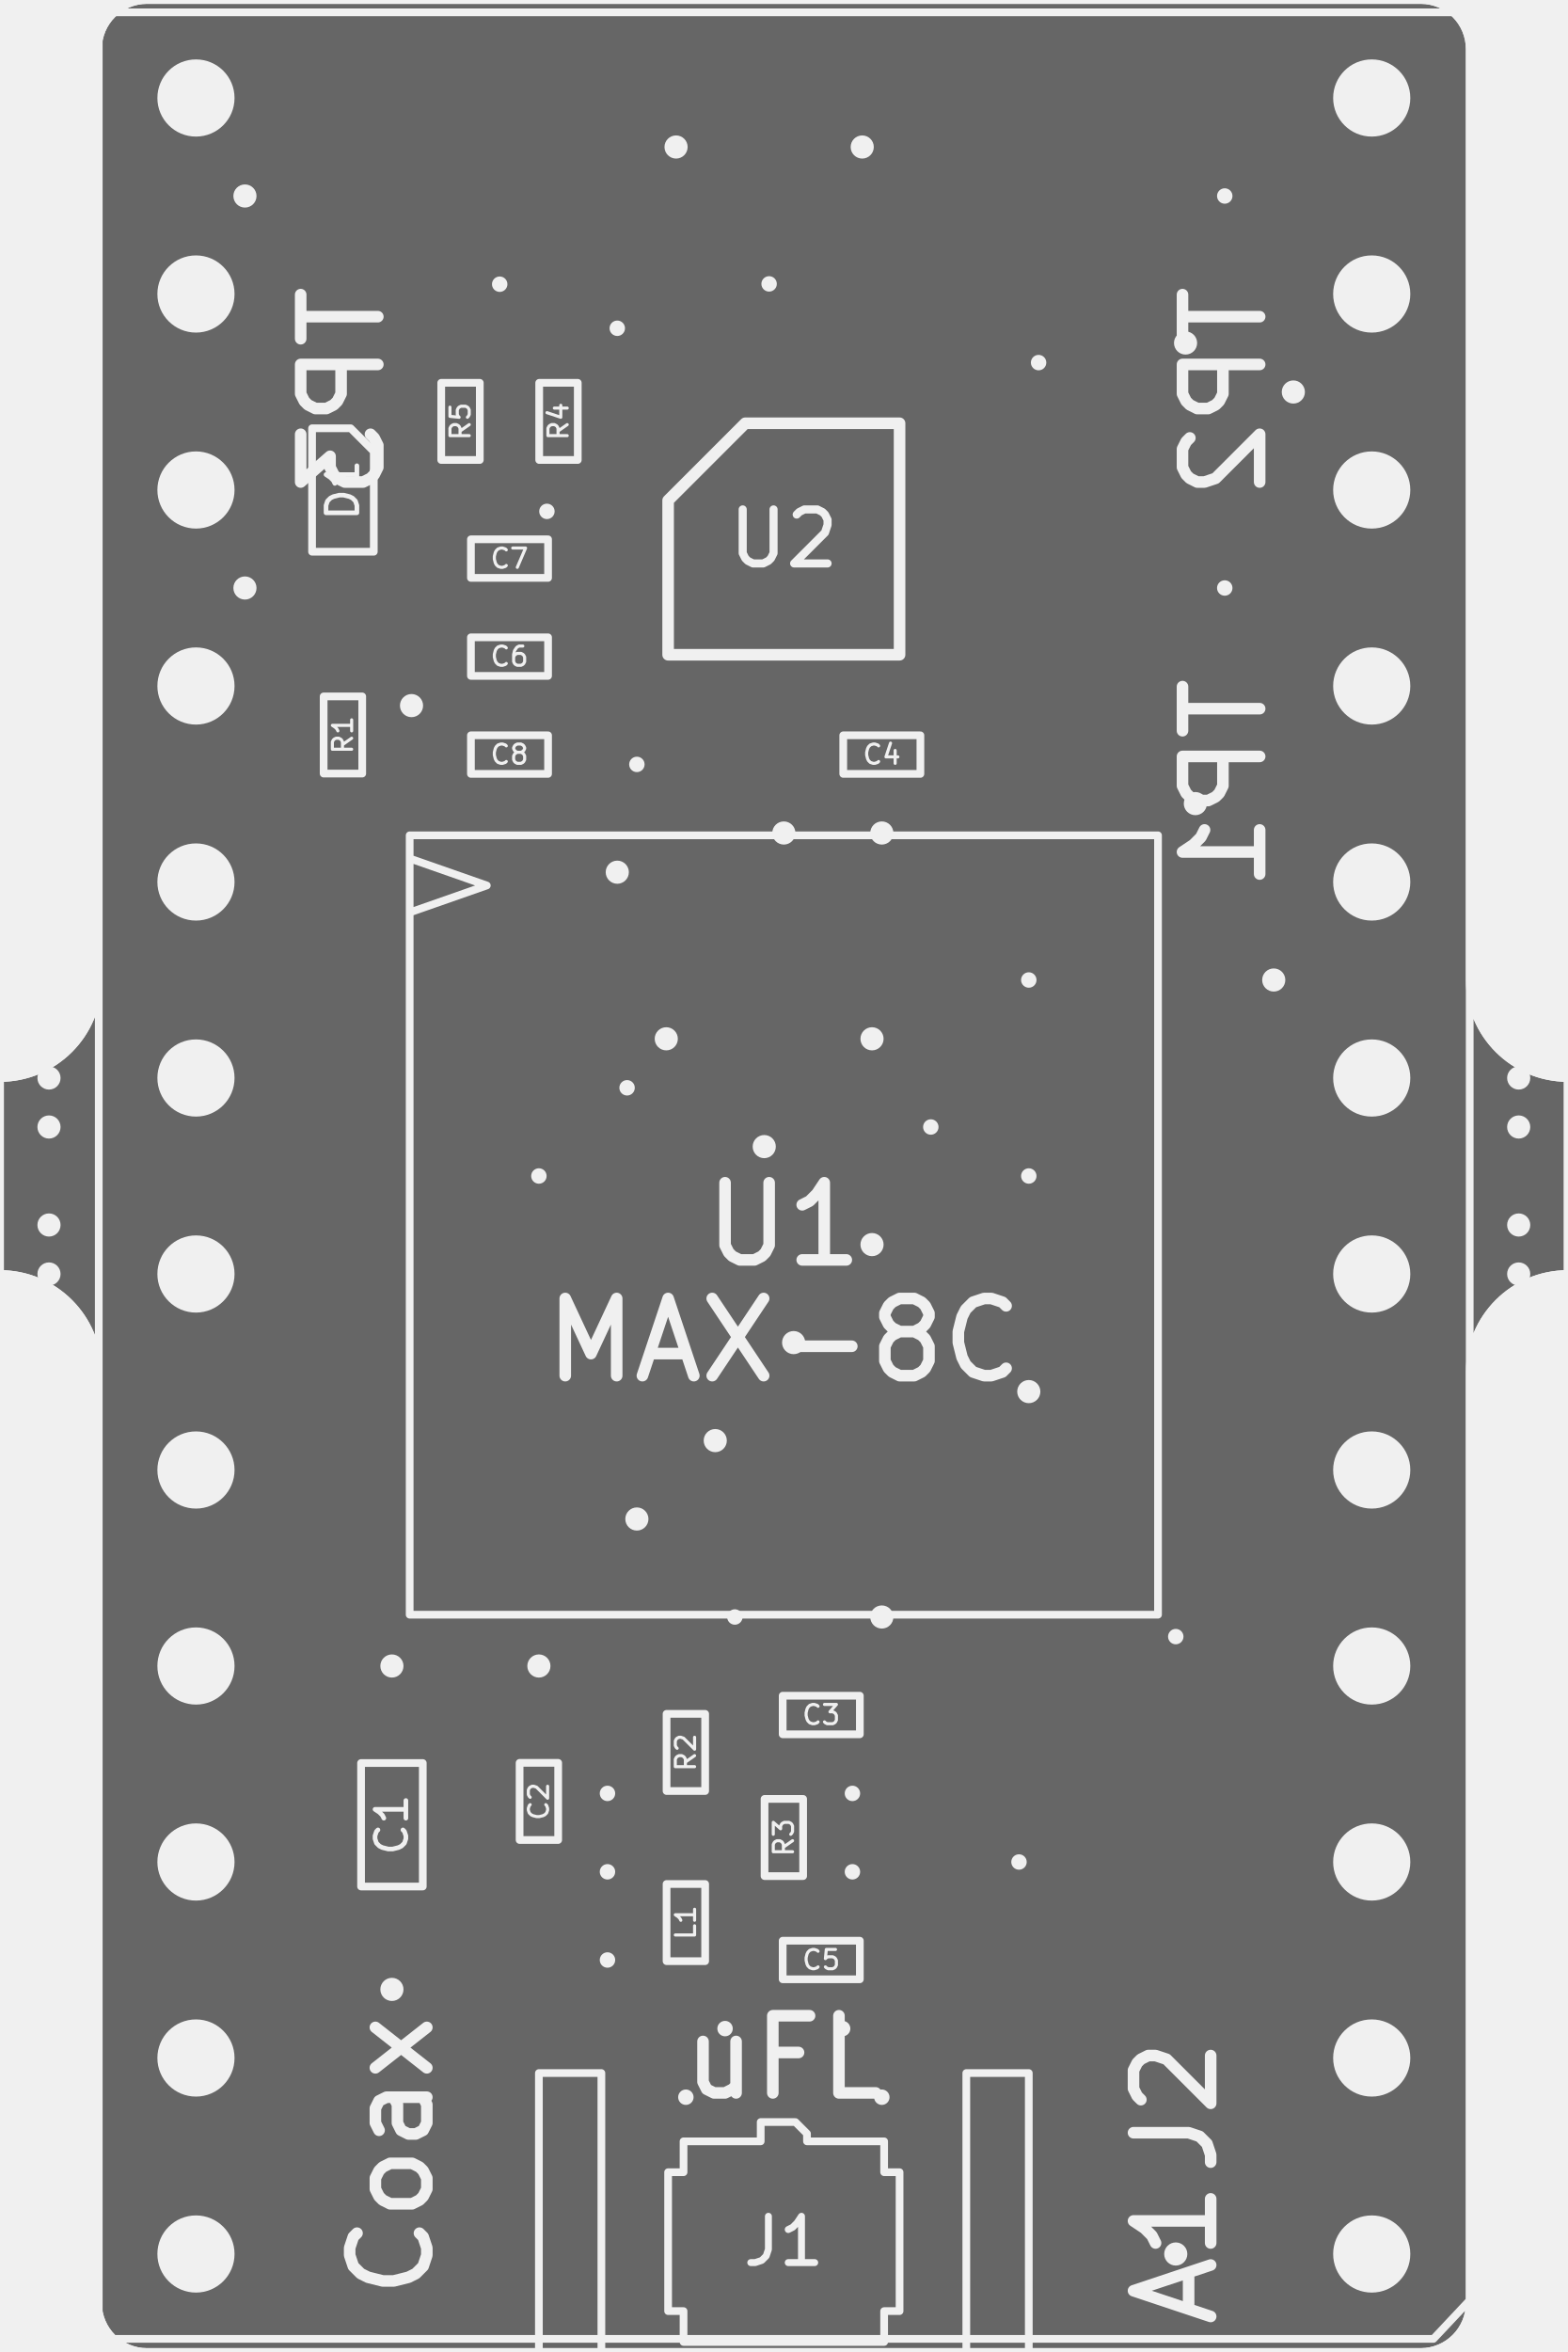
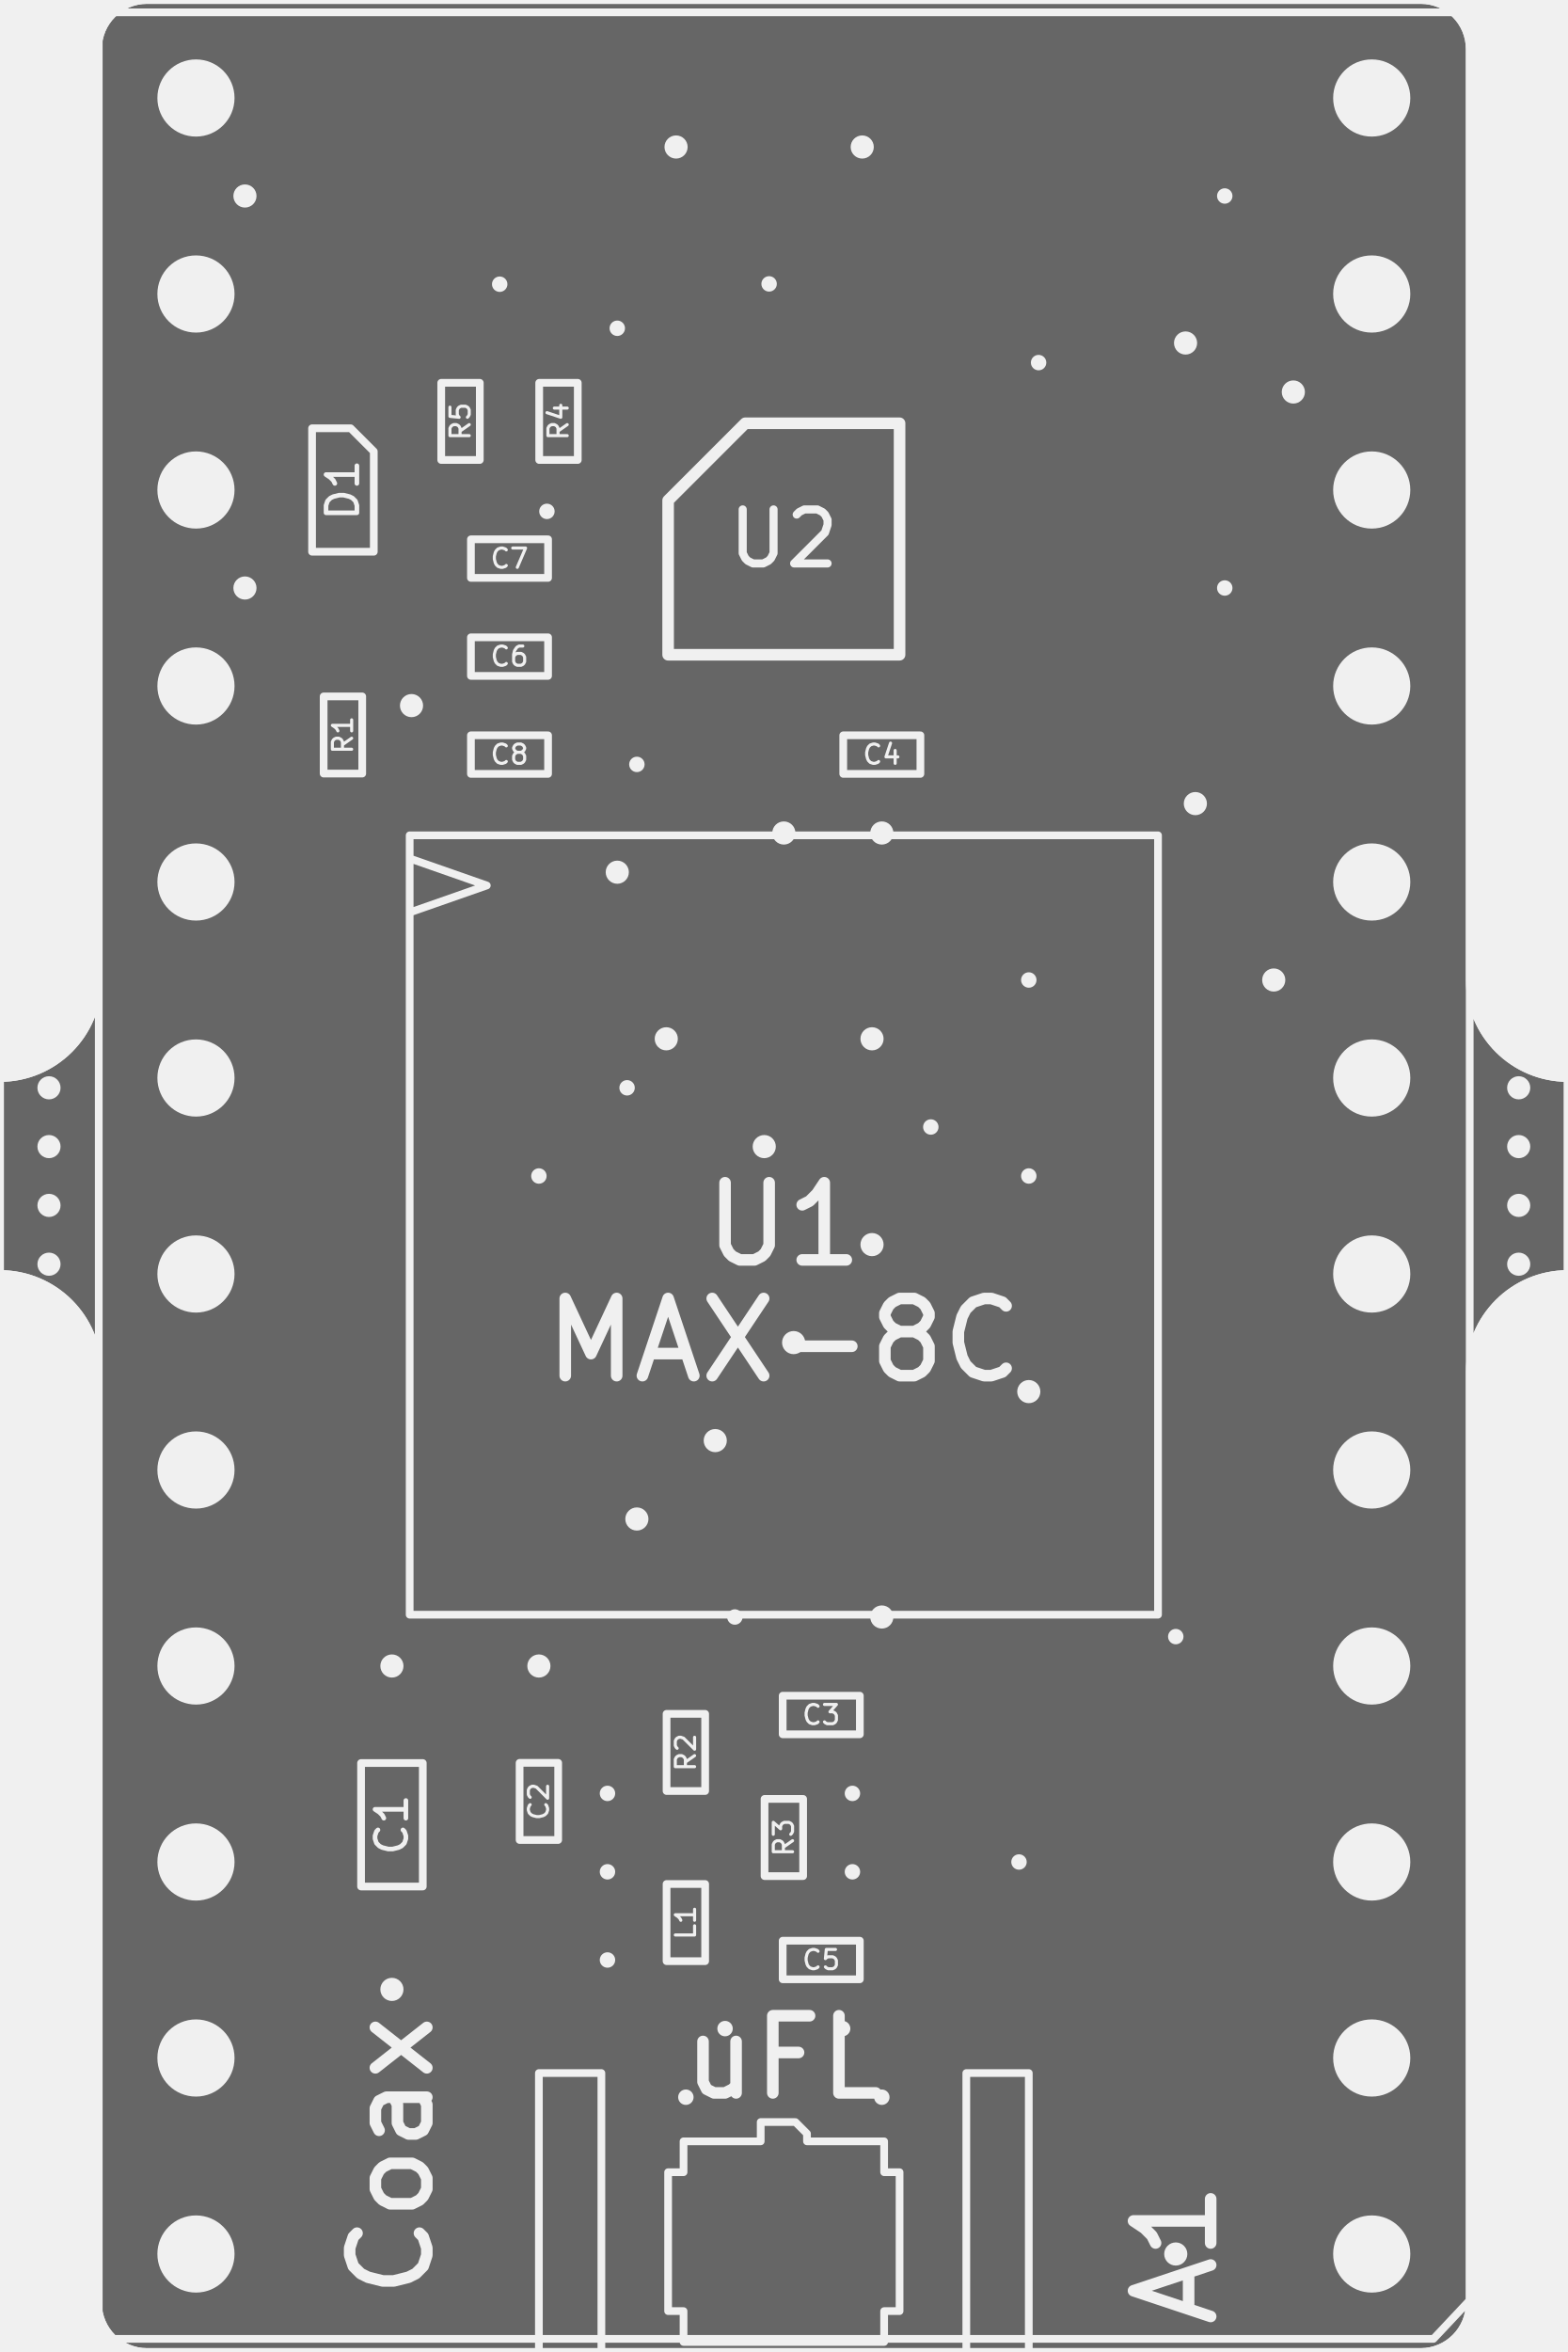
- <svg xmlns="http://www.w3.org/2000/svg" xmlns:xlink="http://www.w3.org/1999/xlink" version="1.1" stroke-linecap="round" stroke-linejoin="round" stroke-width="0" fill-rule="evenodd" clip-rule="evenodd" id="JRDMYyRyyKvN_top" viewBox="120650 -113030 20320 30480" width="20.32mm" height="30.48mm">
+ <svg xmlns="http://www.w3.org/2000/svg" xmlns:xlink="http://www.w3.org/1999/xlink" version="1.1" stroke-linecap="round" stroke-linejoin="round" stroke-width="0" fill-rule="evenodd" clip-rule="evenodd" id="qq6RP35KaBXl_top" viewBox="120650 -113030 20320 30480" width="20.32mm" height="30.48mm">
  <defs>
-     <style>.JRDMYyRyyKvN_fr4 {color: #666666;}
- .JRDMYyRyyKvN_cu {color: #cccccc;}
- .JRDMYyRyyKvN_cf {color: #cc9933;}
- .JRDMYyRyyKvN_sm {color: #004200; opacity: 0.75;}
- .JRDMYyRyyKvN_ss {color: #ffffff;}
- .JRDMYyRyyKvN_sp {color: #999999;}
- .JRDMYyRyyKvN_out {color: #000000;}</style>
-     <circle cx="0" cy="0" r="100" id="Mrs6BfqPeG-R_pad-1" />
-     <circle cx="0" cy="0" r="150" id="Mrs6BfqPeG-R_pad-2" />
-     <circle cx="0" cy="0" r="500" id="Mrs6BfqPeG-R_pad-3" />
-     <g id="JRDMYyRyyKvN_top_drill1">
-       <use xlink:href="#Mrs6BfqPeG-R_pad-1" x="127127" y="-86233" />
-       <use xlink:href="#Mrs6BfqPeG-R_pad-1" x="127635" y="-97790" />
-       <use xlink:href="#Mrs6BfqPeG-R_pad-1" x="127739" y="-89177" />
-       <use xlink:href="#Mrs6BfqPeG-R_pad-1" x="128524" y="-105791" />
-       <use xlink:href="#Mrs6BfqPeG-R_pad-1" x="128524" y="-106807" />
-       <use xlink:href="#Mrs6BfqPeG-R_pad-1" x="128524" y="-107950" />
-       <use xlink:href="#Mrs6BfqPeG-R_pad-1" x="128651" y="-86804" />
-       <use xlink:href="#Mrs6BfqPeG-R_pad-1" x="128778" y="-96647" />
-       <use xlink:href="#Mrs6BfqPeG-R_pad-1" x="128905" y="-92456" />
-       <use xlink:href="#Mrs6BfqPeG-R_pad-1" x="129540" y="-109728" />
-       <use xlink:href="#Mrs6BfqPeG-R_pad-1" x="130048" y="-108839" />
-       <use xlink:href="#Mrs6BfqPeG-R_pad-1" x="130175" y="-103505" />
-       <use xlink:href="#Mrs6BfqPeG-R_pad-1" x="130619" y="-86229" />
-       <use xlink:href="#Mrs6BfqPeG-R_pad-1" x="131572" y="-108839" />
-       <use xlink:href="#Mrs6BfqPeG-R_pad-1" x="131699" y="-105791" />
-       <use xlink:href="#Mrs6BfqPeG-R_pad-1" x="131699" y="-106807" />
-       <use xlink:href="#Mrs6BfqPeG-R_pad-1" x="132080" y="-109728" />
-       <use xlink:href="#Mrs6BfqPeG-R_pad-1" x="132715" y="-97155" />
-       <use xlink:href="#Mrs6BfqPeG-R_pad-1" x="133858" y="-106680" />
-       <use xlink:href="#Mrs6BfqPeG-R_pad-1" x="133985" y="-95250" />
-       <use xlink:href="#Mrs6BfqPeG-R_pad-1" x="133985" y="-97790" />
-       <use xlink:href="#Mrs6BfqPeG-R_pad-1" x="134112" y="-87249" />
-       <use xlink:href="#Mrs6BfqPeG-R_pad-1" x="135890" y="-103759" />
-       <use xlink:href="#Mrs6BfqPeG-R_pad-1" x="136525" y="-85090" />
-       <use xlink:href="#Mrs6BfqPeG-R_pad-1" x="136525" y="-90170" />
-       <use xlink:href="#Mrs6BfqPeG-R_pad-2" x="121285" y="-96520" />
-       <use xlink:href="#Mrs6BfqPeG-R_pad-2" x="121285" y="-97155" />
-       <use xlink:href="#Mrs6BfqPeG-R_pad-2" x="121285" y="-98425" />
-       <use xlink:href="#Mrs6BfqPeG-R_pad-2" x="121285" y="-99060" />
-       <use xlink:href="#Mrs6BfqPeG-R_pad-2" x="123825" y="-85090" />
-       <use xlink:href="#Mrs6BfqPeG-R_pad-2" x="123825" y="-90170" />
-       <use xlink:href="#Mrs6BfqPeG-R_pad-2" x="125730" y="-104140" />
-       <use xlink:href="#Mrs6BfqPeG-R_pad-2" x="125730" y="-108331" />
-       <use xlink:href="#Mrs6BfqPeG-R_pad-2" x="125984" y="-91694" />
-       <use xlink:href="#Mrs6BfqPeG-R_pad-2" x="127635" y="-104140" />
-       <use xlink:href="#Mrs6BfqPeG-R_pad-2" x="128651" y="-93853" />
-       <use xlink:href="#Mrs6BfqPeG-R_pad-2" x="128905" y="-102235" />
-       <use xlink:href="#Mrs6BfqPeG-R_pad-2" x="129286" y="-96012" />
-       <use xlink:href="#Mrs6BfqPeG-R_pad-2" x="129413" y="-84455" />
-       <use xlink:href="#Mrs6BfqPeG-R_pad-2" x="129921" y="-101219" />
-       <use xlink:href="#Mrs6BfqPeG-R_pad-2" x="130556" y="-97409" />
-       <use xlink:href="#Mrs6BfqPeG-R_pad-2" x="130810" y="-93345" />
-       <use xlink:href="#Mrs6BfqPeG-R_pad-2" x="130937" y="-99949" />
-       <use xlink:href="#Mrs6BfqPeG-R_pad-2" x="131826" y="-84455" />
-       <use xlink:href="#Mrs6BfqPeG-R_pad-2" x="131953" y="-96012" />
-       <use xlink:href="#Mrs6BfqPeG-R_pad-2" x="131953" y="-98679" />
-       <use xlink:href="#Mrs6BfqPeG-R_pad-2" x="132080" y="-93345" />
-       <use xlink:href="#Mrs6BfqPeG-R_pad-2" x="132080" y="-103505" />
-       <use xlink:href="#Mrs6BfqPeG-R_pad-2" x="133985" y="-100584" />
-       <use xlink:href="#Mrs6BfqPeG-R_pad-2" x="135890" y="-111760" />
-       <use xlink:href="#Mrs6BfqPeG-R_pad-2" x="136017" y="-86995" />
-       <use xlink:href="#Mrs6BfqPeG-R_pad-2" x="136144" y="-92964" />
-       <use xlink:href="#Mrs6BfqPeG-R_pad-2" x="137160" y="-95250" />
-       <use xlink:href="#Mrs6BfqPeG-R_pad-2" x="137414" y="-87630" />
-       <use xlink:href="#Mrs6BfqPeG-R_pad-2" x="140335" y="-96520" />
-       <use xlink:href="#Mrs6BfqPeG-R_pad-2" x="140335" y="-97155" />
-       <use xlink:href="#Mrs6BfqPeG-R_pad-2" x="140335" y="-98425" />
-       <use xlink:href="#Mrs6BfqPeG-R_pad-2" x="140335" y="-99060" />
-       <use xlink:href="#Mrs6BfqPeG-R_pad-3" x="123190" y="-83820" />
-       <use xlink:href="#Mrs6BfqPeG-R_pad-3" x="123190" y="-86360" />
-       <use xlink:href="#Mrs6BfqPeG-R_pad-3" x="123190" y="-88900" />
-       <use xlink:href="#Mrs6BfqPeG-R_pad-3" x="123190" y="-91440" />
-       <use xlink:href="#Mrs6BfqPeG-R_pad-3" x="123190" y="-93980" />
-       <use xlink:href="#Mrs6BfqPeG-R_pad-3" x="123190" y="-96520" />
-       <use xlink:href="#Mrs6BfqPeG-R_pad-3" x="123190" y="-99060" />
-       <use xlink:href="#Mrs6BfqPeG-R_pad-3" x="123190" y="-101600" />
-       <use xlink:href="#Mrs6BfqPeG-R_pad-3" x="123190" y="-104140" />
-       <use xlink:href="#Mrs6BfqPeG-R_pad-3" x="123190" y="-106680" />
-       <use xlink:href="#Mrs6BfqPeG-R_pad-3" x="123190" y="-109220" />
-       <use xlink:href="#Mrs6BfqPeG-R_pad-3" x="123190" y="-111760" />
-       <use xlink:href="#Mrs6BfqPeG-R_pad-3" x="138430" y="-83820" />
-       <use xlink:href="#Mrs6BfqPeG-R_pad-3" x="138430" y="-86360" />
-       <use xlink:href="#Mrs6BfqPeG-R_pad-3" x="138430" y="-88900" />
-       <use xlink:href="#Mrs6BfqPeG-R_pad-3" x="138430" y="-91440" />
-       <use xlink:href="#Mrs6BfqPeG-R_pad-3" x="138430" y="-93980" />
-       <use xlink:href="#Mrs6BfqPeG-R_pad-3" x="138430" y="-96520" />
-       <use xlink:href="#Mrs6BfqPeG-R_pad-3" x="138430" y="-99060" />
-       <use xlink:href="#Mrs6BfqPeG-R_pad-3" x="138430" y="-101600" />
-       <use xlink:href="#Mrs6BfqPeG-R_pad-3" x="138430" y="-104140" />
-       <use xlink:href="#Mrs6BfqPeG-R_pad-3" x="138430" y="-106680" />
-       <use xlink:href="#Mrs6BfqPeG-R_pad-3" x="138430" y="-109220" />
-       <use xlink:href="#Mrs6BfqPeG-R_pad-3" x="138430" y="-111760" />
+     <style>.qq6RP35KaBXl_fr4 {color: #666666;}
+ .qq6RP35KaBXl_cu {color: #cccccc;}
+ .qq6RP35KaBXl_cf {color: #cc9933;}
+ .qq6RP35KaBXl_sm {color: #004200; opacity: 0.75;}
+ .qq6RP35KaBXl_ss {color: #ffffff;}
+ .qq6RP35KaBXl_sp {color: #999999;}
+ .qq6RP35KaBXl_out {color: #000000;}</style>
+     <circle cx="0" cy="0" r="100" id="kduPaPO4iV5P_pad-1" />
+     <circle cx="0" cy="0" r="150" id="kduPaPO4iV5P_pad-2" />
+     <circle cx="0" cy="0" r="500" id="kduPaPO4iV5P_pad-3" />
+     <g id="qq6RP35KaBXl_top_drill1">
+       <use xlink:href="#kduPaPO4iV5P_pad-1" x="127127" y="-86233" />
+       <use xlink:href="#kduPaPO4iV5P_pad-1" x="127635" y="-97790" />
+       <use xlink:href="#kduPaPO4iV5P_pad-1" x="127739" y="-89177" />
+       <use xlink:href="#kduPaPO4iV5P_pad-1" x="128524" y="-105791" />
+       <use xlink:href="#kduPaPO4iV5P_pad-1" x="128524" y="-106807" />
+       <use xlink:href="#kduPaPO4iV5P_pad-1" x="128524" y="-107950" />
+       <use xlink:href="#kduPaPO4iV5P_pad-1" x="128651" y="-86804" />
+       <use xlink:href="#kduPaPO4iV5P_pad-1" x="128778" y="-96647" />
+       <use xlink:href="#kduPaPO4iV5P_pad-1" x="128905" y="-92456" />
+       <use xlink:href="#kduPaPO4iV5P_pad-1" x="129540" y="-109728" />
+       <use xlink:href="#kduPaPO4iV5P_pad-1" x="130048" y="-108839" />
+       <use xlink:href="#kduPaPO4iV5P_pad-1" x="130175" y="-103505" />
+       <use xlink:href="#kduPaPO4iV5P_pad-1" x="130619" y="-86229" />
+       <use xlink:href="#kduPaPO4iV5P_pad-1" x="131572" y="-108839" />
+       <use xlink:href="#kduPaPO4iV5P_pad-1" x="131699" y="-105791" />
+       <use xlink:href="#kduPaPO4iV5P_pad-1" x="131699" y="-106807" />
+       <use xlink:href="#kduPaPO4iV5P_pad-1" x="132080" y="-109728" />
+       <use xlink:href="#kduPaPO4iV5P_pad-1" x="132715" y="-97155" />
+       <use xlink:href="#kduPaPO4iV5P_pad-1" x="133858" y="-106680" />
+       <use xlink:href="#kduPaPO4iV5P_pad-1" x="133985" y="-95250" />
+       <use xlink:href="#kduPaPO4iV5P_pad-1" x="133985" y="-97790" />
+       <use xlink:href="#kduPaPO4iV5P_pad-1" x="134112" y="-87249" />
+       <use xlink:href="#kduPaPO4iV5P_pad-1" x="135890" y="-103759" />
+       <use xlink:href="#kduPaPO4iV5P_pad-1" x="136525" y="-85090" />
+       <use xlink:href="#kduPaPO4iV5P_pad-1" x="136525" y="-90170" />
+       <use xlink:href="#kduPaPO4iV5P_pad-2" x="121285" y="-96647" />
+       <use xlink:href="#kduPaPO4iV5P_pad-2" x="121285" y="-97409" />
+       <use xlink:href="#kduPaPO4iV5P_pad-2" x="121285" y="-98171" />
+       <use xlink:href="#kduPaPO4iV5P_pad-2" x="121285" y="-98933" />
+       <use xlink:href="#kduPaPO4iV5P_pad-2" x="123825" y="-85090" />
+       <use xlink:href="#kduPaPO4iV5P_pad-2" x="123825" y="-90170" />
+       <use xlink:href="#kduPaPO4iV5P_pad-2" x="125730" y="-104140" />
+       <use xlink:href="#kduPaPO4iV5P_pad-2" x="125730" y="-108331" />
+       <use xlink:href="#kduPaPO4iV5P_pad-2" x="125984" y="-91694" />
+       <use xlink:href="#kduPaPO4iV5P_pad-2" x="127635" y="-104140" />
+       <use xlink:href="#kduPaPO4iV5P_pad-2" x="128651" y="-93853" />
+       <use xlink:href="#kduPaPO4iV5P_pad-2" x="128905" y="-102235" />
+       <use xlink:href="#kduPaPO4iV5P_pad-2" x="129286" y="-96012" />
+       <use xlink:href="#kduPaPO4iV5P_pad-2" x="129413" y="-84455" />
+       <use xlink:href="#kduPaPO4iV5P_pad-2" x="129921" y="-101219" />
+       <use xlink:href="#kduPaPO4iV5P_pad-2" x="130556" y="-97409" />
+       <use xlink:href="#kduPaPO4iV5P_pad-2" x="130810" y="-93345" />
+       <use xlink:href="#kduPaPO4iV5P_pad-2" x="130937" y="-99949" />
+       <use xlink:href="#kduPaPO4iV5P_pad-2" x="131826" y="-84455" />
+       <use xlink:href="#kduPaPO4iV5P_pad-2" x="131953" y="-96012" />
+       <use xlink:href="#kduPaPO4iV5P_pad-2" x="131953" y="-98679" />
+       <use xlink:href="#kduPaPO4iV5P_pad-2" x="132080" y="-93345" />
+       <use xlink:href="#kduPaPO4iV5P_pad-2" x="132080" y="-103505" />
+       <use xlink:href="#kduPaPO4iV5P_pad-2" x="133985" y="-100584" />
+       <use xlink:href="#kduPaPO4iV5P_pad-2" x="135890" y="-111760" />
+       <use xlink:href="#kduPaPO4iV5P_pad-2" x="136017" y="-86995" />
+       <use xlink:href="#kduPaPO4iV5P_pad-2" x="136144" y="-92964" />
+       <use xlink:href="#kduPaPO4iV5P_pad-2" x="137160" y="-95250" />
+       <use xlink:href="#kduPaPO4iV5P_pad-2" x="137414" y="-87630" />
+       <use xlink:href="#kduPaPO4iV5P_pad-2" x="140335" y="-96647" />
+       <use xlink:href="#kduPaPO4iV5P_pad-2" x="140335" y="-97409" />
+       <use xlink:href="#kduPaPO4iV5P_pad-2" x="140335" y="-98171" />
+       <use xlink:href="#kduPaPO4iV5P_pad-2" x="140335" y="-98933" />
+       <use xlink:href="#kduPaPO4iV5P_pad-3" x="123190" y="-83820" />
+       <use xlink:href="#kduPaPO4iV5P_pad-3" x="123190" y="-86360" />
+       <use xlink:href="#kduPaPO4iV5P_pad-3" x="123190" y="-88900" />
+       <use xlink:href="#kduPaPO4iV5P_pad-3" x="123190" y="-91440" />
+       <use xlink:href="#kduPaPO4iV5P_pad-3" x="123190" y="-93980" />
+       <use xlink:href="#kduPaPO4iV5P_pad-3" x="123190" y="-96520" />
+       <use xlink:href="#kduPaPO4iV5P_pad-3" x="123190" y="-99060" />
+       <use xlink:href="#kduPaPO4iV5P_pad-3" x="123190" y="-101600" />
+       <use xlink:href="#kduPaPO4iV5P_pad-3" x="123190" y="-104140" />
+       <use xlink:href="#kduPaPO4iV5P_pad-3" x="123190" y="-106680" />
+       <use xlink:href="#kduPaPO4iV5P_pad-3" x="123190" y="-109220" />
+       <use xlink:href="#kduPaPO4iV5P_pad-3" x="123190" y="-111760" />
+       <use xlink:href="#kduPaPO4iV5P_pad-3" x="138430" y="-83820" />
+       <use xlink:href="#kduPaPO4iV5P_pad-3" x="138430" y="-86360" />
+       <use xlink:href="#kduPaPO4iV5P_pad-3" x="138430" y="-88900" />
+       <use xlink:href="#kduPaPO4iV5P_pad-3" x="138430" y="-91440" />
+       <use xlink:href="#kduPaPO4iV5P_pad-3" x="138430" y="-93980" />
+       <use xlink:href="#kduPaPO4iV5P_pad-3" x="138430" y="-96520" />
+       <use xlink:href="#kduPaPO4iV5P_pad-3" x="138430" y="-99060" />
+       <use xlink:href="#kduPaPO4iV5P_pad-3" x="138430" y="-101600" />
+       <use xlink:href="#kduPaPO4iV5P_pad-3" x="138430" y="-104140" />
+       <use xlink:href="#kduPaPO4iV5P_pad-3" x="138430" y="-106680" />
+       <use xlink:href="#kduPaPO4iV5P_pad-3" x="138430" y="-109220" />
+       <use xlink:href="#kduPaPO4iV5P_pad-3" x="138430" y="-111760" />
    </g>
-     <g id="JRDMYyRyyKvN_top_drill2">
+     <g id="qq6RP35KaBXl_top_drill2">
      <path d="M 140970 -96520 140970 -99060 M 139700 -100330 A 1270 1270 0 0 0 140970 -99060 M 139700 -100330 139700 -112395 M 140970 -96520 A 1270 1270 0 0 0 139700 -95250 M 139700 -83185 139700 -95250 M 120650 -99060 120650 -96520 M 120650 -99060 A 1270 1270 0 0 0 121920 -100330 M 121920 -112395 121920 -100330 M 121920 -95250 A 1270 1270 0 0 0 120650 -96520 M 122555 -113030 A 635 635 0 0 0 121920 -112395 M 121920 -83185 A 635 635 0 0 0 122555 -82550 M 139065 -82550 A 635 635 0 0 0 139700 -83185 M 139700 -112395 A 635 635 0 0 0 139065 -113030 M 122555 -82550 139065 -82550 M 121920 -95250 121920 -83185 M 139065 -113030 122555 -113030" fill="none" stroke-width="100" />
-       <path d="M 124547.38 -86368.1 124547.38 -86939.52 M 125547.38 -86653.81 124547.38 -86653.81 M 125547.38 -87272.86 124547.38 -87272.86 124547.38 -87653.81 124595 -87749.05 124642.62 -87796.67 124737.86 -87844.29 124880.71 -87844.29 124975.95 -87796.67 125023.57 -87749.05 125071.19 -87653.81 125071.19 -87272.86 M 124547.38 -88177.62 124547.38 -88796.67 124928.33 -88463.33 124928.33 -88606.19 124975.95 -88701.43 125023.57 -88749.05 125118.81 -88796.67 125356.9 -88796.67 125452.14 -88749.05 125499.76 -88701.43 125547.38 -88606.19 125547.38 -88320.48 125499.76 -88225.24 125452.14 -88177.62 M 135977.38 -86368.1 135977.38 -86939.52 M 136977.38 -86653.81 135977.38 -86653.81 M 136977.38 -87272.86 135977.38 -87272.86 135977.38 -87653.81 136025 -87749.05 136072.62 -87796.67 136167.86 -87844.29 136310.71 -87844.29 136405.95 -87796.67 136453.57 -87749.05 136501.19 -87653.81 136501.19 -87272.86 M 136072.62 -88225.24 136025 -88272.86 135977.38 -88368.1 135977.38 -88606.19 136025 -88701.43 136072.62 -88749.05 136167.86 -88796.67 136263.09 -88796.67 136405.95 -88749.05 136977.38 -88177.62 136977.38 -88796.67 M 135977.38 -91448.1 135977.38 -92019.52 M 136977.38 -91733.81 135977.38 -91733.81 M 136977.38 -92352.86 135977.38 -92352.86 135977.38 -92733.81 136025 -92829.05 136072.62 -92876.67 136167.86 -92924.29 136310.71 -92924.29 136405.95 -92876.67 136453.57 -92829.05 136501.19 -92733.81 136501.19 -92352.86 M 136977.38 -93876.67 136977.38 -93305.24 M 136977.38 -93590.95 135977.38 -93590.95 136120.24 -93495.71 136215.48 -93400.48 136263.09 -93305.24" fill="none" stroke-width="150" />
    </g>
-     <g id="JRDMYyRyyKvN_top_drill3">
+     <g id="qq6RP35KaBXl_top_drill3">
      <path d="M 140970 -96520 140970 -99060 M 139700 -100330 A 1270 1270 0 0 0 140970 -99060 M 139700 -100330 139700 -112395 M 140970 -96520 A 1270 1270 0 0 0 139700 -95250 M 139700 -83185 139700 -95250 M 120650 -99060 120650 -96520 M 120650 -99060 A 1270 1270 0 0 0 121920 -100330 M 121920 -112395 121920 -100330 M 121920 -95250 A 1270 1270 0 0 0 120650 -96520 M 122555 -113030 A 635 635 0 0 0 121920 -112395 M 121920 -83185 A 635 635 0 0 0 122555 -82550 M 139065 -82550 A 635 635 0 0 0 139700 -83185 M 139700 -112395 A 635 635 0 0 0 139065 -113030 M 122555 -82550 139065 -82550 M 121920 -95250 121920 -83185 M 139065 -113030 122555 -113030 M 126754 -92079 127754 -92079 M 126754 -92579 126754 -92079 M 127754 -92579 126754 -92579 M 127754 -92079 127754 -92579 M 128139 -87511 128139 -88511 M 127639 -87511 128139 -87511 M 127639 -88511 127639 -87511 M 128139 -88511 127639 -88511 M 126754 -89539 127754 -89539 M 126754 -90039 126754 -89539 M 127754 -90039 126754 -90039 M 127754 -89539 127754 -90039 M 127385 -105395 127885 -105395 127885 -106395 127385 -106395 127385 -105395 M 121930 -82710 139700 -82710 139700 -112360 M 139230 -112860 139700 -112360 M 139230 -112860 121930 -112860 121930 -82710 M 126869 -87511 126869 -88511 M 126369 -87511 126869 -87511 M 126369 -88511 126369 -87511 M 126869 -88511 126369 -88511 M 126754 -90809 127754 -90809 M 126754 -91309 126754 -90809 M 127754 -91309 126754 -91309 M 127754 -90809 127754 -91309 M 132580 -92579 131580 -92579 M 132580 -92079 132580 -92579 M 131580 -92079 132580 -92079 M 131580 -92579 131580 -92079" fill="none" stroke-width="100" />
      <path d="M 129310 -89035 130310 -88035 M 129310 -91035 129310 -89035 M 132310 -91035 129310 -91035 M 132310 -88035 132310 -91035 M 130310 -88035 132310 -88035" fill="none" stroke-width="150" />
      <path d="M 131110 -110200 130960 -110050 M 132110 -112900 132110 -112500 M 132310 -112500 132110 -112500 M 132310 -110700 132310 -112500 M 132110 -112900 129510 -112900 129510 -112500 M 129310 -112500 129510 -112500 M 129310 -110700 129310 -112500 M 132110 -110700 132110 -110300 M 132310 -110700 132110 -110700 M 131110 -110300 132110 -110300 M 131110 -110200 131110 -110300 M 130510 -110050 130960 -110050 M 130510 -110050 130510 -110300 129510 -110300 M 129510 -110700 129510 -110300 M 129310 -110700 129510 -110700 M 124845 -92575 124845 -91575 M 125345 -92575 124845 -92575 M 125345 -91575 125345 -92575 M 124845 -91575 125345 -91575 M 124695 -89700 125495 -89700 M 124695 -88100 124695 -89700 M 125195 -88100 124695 -88100 M 125495 -88400 125195 -88100 M 125495 -89700 125495 -88400 M 125330 -106997.5 125330 -105397.5 M 126130 -106997.5 125330 -106997.5 M 126130 -105397.5 126130 -106997.5 M 125330 -105397.5 126130 -105397.5 M 129790 -105760 129290 -105760 129290 -104760 129790 -104760 129790 -105760 M 129290 -106965 129790 -106965 129790 -107965 129290 -107965 129290 -106965 M 131060 -105862.5 131060 -106862.5 M 130560 -105862.5 131060 -105862.5 M 130560 -106862.5 130560 -105862.5 M 131060 -106862.5 130560 -106862.5 M 131795 -108200 130795 -108200 M 131795 -107700 131795 -108200 M 130795 -107700 131795 -107700 M 130795 -108200 130795 -107700 M 131795 -105025 130795 -105025 M 131795 -104525 131795 -105025 M 130795 -104525 131795 -104525 M 130795 -105025 130795 -104525 M 127635 -109415 127635 -122745 M 128445 -109415 127635 -109415 M 128445 -113225 128445 -109415 M 133175 -113225 128445 -113225 M 133175 -109415 133175 -113225 M 133985 -109415 133175 -109415 M 133985 -109415 133985 -122745 M 133975 -122745 127645 -122745 M 131560 -113225 130810 -114225 130060 -113225 M 125960 -93375 125960 -103475 M 135660 -93375 135660 -103475 M 125960 -93375 135660 -93375 M 125960 -103475 135660 -103475 M 126960 -94025 125960 -94375 M 125960 -93675 126960 -94025" fill="none" stroke-width="100" />
      <path d="M 127212.33 -92418.29 127200.43 -92430.19 127164.71 -92442.1 127140.9 -92442.1 127105.19 -92430.19 127081.38 -92406.38 127069.48 -92382.57 127057.57 -92334.95 127057.57 -92299.24 127069.48 -92251.62 127081.38 -92227.81 127105.19 -92204 127140.9 -92192.1 127164.71 -92192.1 127200.43 -92204 127212.33 -92215.9 M 127355.19 -92299.24 127331.38 -92287.33 127319.48 -92275.43 127307.57 -92251.62 127307.57 -92239.71 127319.48 -92215.9 127331.38 -92204 127355.19 -92192.1 127402.81 -92192.1 127426.62 -92204 127438.52 -92215.9 127450.43 -92239.71 127450.43 -92251.62 127438.52 -92275.43 127426.62 -92287.33 127402.81 -92299.24 127355.19 -92299.24 127331.38 -92311.14 127319.48 -92323.05 127307.57 -92346.86 127307.57 -92394.48 127319.48 -92418.29 127331.38 -92430.19 127355.19 -92442.1 127402.81 -92442.1 127426.62 -92430.19 127438.52 -92418.29 127450.43 -92394.48 127450.43 -92346.86 127438.52 -92323.05 127426.62 -92311.14 127402.81 -92299.24 M 128002.09 -88052.67 127883.05 -88136 M 128002.09 -88195.52 127752.09 -88195.52 127752.09 -88100.29 127764 -88076.48 127775.9 -88064.57 127799.71 -88052.67 127835.43 -88052.67 127859.24 -88064.57 127871.14 -88076.48 127883.05 -88100.29 127883.05 -88195.52 M 127835.43 -87838.38 128002.09 -87838.38 M 127740.19 -87897.9 127918.76 -87957.43 127918.76 -87802.67 M 127212.33 -89878.29 127200.43 -89890.19 127164.71 -89902.1 127140.9 -89902.1 127105.19 -89890.19 127081.38 -89866.38 127069.48 -89842.57 127057.57 -89794.95 127057.57 -89759.24 127069.48 -89711.62 127081.38 -89687.81 127105.19 -89664 127140.9 -89652.1 127164.71 -89652.1 127200.43 -89664 127212.33 -89675.9 M 127295.67 -89652.1 127462.33 -89652.1 127355.19 -89902.1 M 127724.28 -105936.67 127736.19 -105948.57 127748.09 -105984.29 127748.09 -106008.1 127736.19 -106043.81 127712.38 -106067.62 127688.57 -106079.52 127640.95 -106091.43 127605.24 -106091.43 127557.62 -106079.52 127533.81 -106067.62 127510 -106043.81 127498.09 -106008.1 127498.09 -105984.29 127510 -105948.57 127521.9 -105936.67 M 127521.9 -105841.43 127510 -105829.52 127498.09 -105805.71 127498.09 -105746.19 127510 -105722.38 127521.9 -105710.48 127545.71 -105698.57 127569.52 -105698.57 127605.24 -105710.48 127748.09 -105853.33 127748.09 -105698.57" fill="none" stroke-width="40" />
      <path d="M 136056.67 -112474.28 136056.67 -111998.09 M 136342.38 -112569.52 135342.38 -112236.19 136342.38 -111902.86 M 136342.38 -111045.71 136342.38 -111617.14 M 136342.38 -111331.43 135342.38 -111331.43 135485.24 -111426.67 135580.48 -111521.9 135628.09 -111617.14" fill="none" stroke-width="150" />
      <path d="M 126732.09 -88052.67 126613.05 -88136 M 126732.09 -88195.52 126482.09 -88195.52 126482.09 -88100.29 126494 -88076.48 126505.9 -88064.57 126529.71 -88052.67 126565.43 -88052.67 126589.24 -88064.57 126601.14 -88076.48 126613.05 -88100.29 126613.05 -88195.52 M 126482.09 -87826.48 126482.09 -87945.52 126601.14 -87957.43 126589.24 -87945.52 126577.33 -87921.71 126577.33 -87862.19 126589.24 -87838.38 126601.14 -87826.48 126624.95 -87814.57 126684.48 -87814.57 126708.28 -87826.48 126720.19 -87838.38 126732.09 -87862.19 126732.09 -87921.71 126720.19 -87945.52 126708.28 -87957.43 M 127212.33 -91148.29 127200.43 -91160.19 127164.71 -91172.1 127140.9 -91172.1 127105.19 -91160.19 127081.38 -91136.38 127069.48 -91112.57 127057.57 -91064.95 127057.57 -91029.24 127069.48 -90981.62 127081.38 -90957.81 127105.19 -90934 127140.9 -90922.1 127164.71 -90922.1 127200.43 -90934 127212.33 -90945.9 M 127426.62 -90922.1 127379 -90922.1 127355.19 -90934 127343.28 -90945.9 127319.48 -90981.62 127307.57 -91029.24 127307.57 -91124.48 127319.48 -91148.29 127331.38 -91160.19 127355.19 -91172.1 127402.81 -91172.1 127426.62 -91160.19 127438.52 -91148.29 127450.43 -91124.48 127450.43 -91064.95 127438.52 -91041.14 127426.62 -91029.24 127402.81 -91017.33 127355.19 -91017.33 127331.38 -91029.24 127319.48 -91041.14 127307.57 -91064.95 M 132038.33 -92418.29 132026.43 -92430.19 131990.71 -92442.1 131966.9 -92442.1 131931.19 -92430.19 131907.38 -92406.38 131895.48 -92382.57 131883.57 -92334.95 131883.57 -92299.24 131895.48 -92251.62 131907.38 -92227.81 131931.19 -92204 131966.9 -92192.1 131990.71 -92192.1 132026.43 -92204 132038.33 -92215.9 M 132252.62 -92275.43 132252.62 -92442.1 M 132193.09 -92180.19 132133.57 -92358.76 132288.33 -92358.76" fill="none" stroke-width="40" />
      <path d="M 130276.67 -89151.67 130276.67 -89718.33 130310 -89785 130343.33 -89818.33 130410 -89851.67 130543.33 -89851.67 130610 -89818.33 130643.33 -89785 130676.67 -89718.33 130676.67 -89151.67 M 130976.67 -89218.33 131010 -89185 131076.67 -89151.67 131243.33 -89151.67 131310 -89185 131343.33 -89218.33 131376.67 -89285 131376.67 -89351.67 131343.33 -89451.67 130943.33 -89851.67 131376.67 -89851.67" fill="none" stroke-width="105" />
      <path d="M 130190.95 -109005.71 130190.95 -109672.38 M 129762.38 -109005.71 129762.38 -109529.52 129810 -109624.76 129905.24 -109672.38 130048.09 -109672.38 130143.33 -109624.76 130190.95 -109577.14 M 131000.48 -109148.57 130667.14 -109148.57 M 130667.14 -109672.38 130667.14 -108672.38 131143.33 -108672.38 M 132000.48 -109672.38 131524.28 -109672.38 131524.28 -108672.38" fill="none" stroke-width="150" />
-       <path d="M 130610 -111271.43 130610 -111700 130581.43 -111785.71 130524.28 -111842.86 130438.57 -111871.43 130381.43 -111871.43 M 131210 -111871.43 130867.14 -111871.43 M 131038.57 -111871.43 131038.57 -111271.43 130981.43 -111357.14 130924.28 -111414.29 130867.14 -111442.86" fill="none" stroke-width="90" />
      <path d="M 125208.09 -92116.67 125089.05 -92200 M 125208.09 -92259.52 124958.09 -92259.52 124958.09 -92164.29 124970 -92140.48 124981.9 -92128.57 125005.71 -92116.67 125041.43 -92116.67 125065.24 -92128.57 125077.14 -92140.48 125089.05 -92164.29 125089.05 -92259.52 M 125208.09 -91878.57 125208.09 -92021.43 M 125208.09 -91950 124958.09 -91950 124993.81 -91973.81 125017.62 -91997.62 125029.52 -92021.43" fill="none" stroke-width="40" />
      <path d="M 125275.95 -89195.24 124875.95 -89195.24 124875.95 -89100 124895 -89042.86 124933.09 -89004.76 124971.19 -88985.71 125047.38 -88966.67 125104.52 -88966.67 125180.71 -88985.71 125218.81 -89004.76 125256.9 -89042.86 125275.95 -89100 125275.95 -89195.24 M 125275.95 -88585.71 125275.95 -88814.29 M 125275.95 -88700 124875.95 -88700 124933.09 -88738.1 124971.19 -88776.19 124990.24 -88814.29 M 125872.86 -106264.17 125891.9 -106283.21 125910.95 -106340.36 125910.95 -106378.45 125891.9 -106435.6 125853.81 -106473.69 125815.71 -106492.74 125739.52 -106511.79 125682.38 -106511.79 125606.19 -106492.74 125568.09 -106473.69 125530 -106435.6 125510.95 -106378.45 125510.95 -106340.36 125530 -106283.21 125549.05 -106264.17 M 125910.95 -105883.21 125910.95 -106111.79 M 125910.95 -105997.5 125510.95 -105997.5 125568.09 -106035.6 125606.19 -106073.69 125625.24 -106111.79" fill="none" stroke-width="60" />
      <path d="M 129653.09 -105301.67 129534.05 -105385 M 129653.09 -105444.52 129403.09 -105444.52 129403.09 -105349.29 129415 -105325.48 129426.9 -105313.57 129450.71 -105301.67 129486.43 -105301.67 129510.24 -105313.57 129522.14 -105325.48 129534.05 -105349.29 129534.05 -105444.52 M 129426.9 -105206.43 129415 -105194.52 129403.09 -105170.71 129403.09 -105111.19 129415 -105087.38 129426.9 -105075.48 129450.71 -105063.57 129474.52 -105063.57 129510.24 -105075.48 129653.09 -105218.33 129653.09 -105063.57 M 129653.09 -107506.67 129653.09 -107625.71 129403.09 -107625.71 M 129653.09 -107292.38 129653.09 -107435.24 M 129653.09 -107363.81 129403.09 -107363.81 129438.81 -107387.62 129462.62 -107411.43 129474.52 -107435.24 M 130923.09 -106404.17 130804.05 -106487.5 M 130923.09 -106547.02 130673.09 -106547.02 130673.09 -106451.79 130685 -106427.98 130696.9 -106416.07 130720.71 -106404.17 130756.43 -106404.17 130780.24 -106416.07 130792.14 -106427.98 130804.05 -106451.79 130804.05 -106547.02 M 130673.09 -106320.83 130673.09 -106166.07 130768.33 -106249.4 130768.33 -106213.69 130780.24 -106189.88 130792.14 -106177.98 130815.95 -106166.07 130875.48 -106166.07 130899.28 -106177.98 130911.19 -106189.88 130923.09 -106213.69 130923.09 -106285.12 130911.19 -106308.93 130899.28 -106320.83 M 131253.33 -108039.29 131241.43 -108051.19 131205.71 -108063.1 131181.9 -108063.1 131146.19 -108051.19 131122.38 -108027.38 131110.48 -108003.57 131098.57 -107955.95 131098.57 -107920.24 131110.48 -107872.62 131122.38 -107848.81 131146.19 -107825 131181.9 -107813.1 131205.71 -107813.1 131241.43 -107825 131253.33 -107836.9 M 131479.52 -107813.1 131360.48 -107813.1 131348.57 -107932.14 131360.48 -107920.24 131384.28 -107908.33 131443.81 -107908.33 131467.62 -107920.24 131479.52 -107932.14 131491.43 -107955.95 131491.43 -108015.48 131479.52 -108039.29 131467.62 -108051.19 131443.81 -108063.1 131384.28 -108063.1 131360.48 -108051.19 131348.57 -108039.29 M 131253.33 -104864.29 131241.43 -104876.19 131205.71 -104888.1 131181.9 -104888.1 131146.19 -104876.19 131122.38 -104852.38 131110.48 -104828.57 131098.57 -104780.95 131098.57 -104745.24 131110.48 -104697.62 131122.38 -104673.81 131146.19 -104650 131181.9 -104638.1 131205.71 -104638.1 131241.43 -104650 131253.33 -104661.9 M 131336.67 -104638.1 131491.43 -104638.1 131408.09 -104733.33 131443.81 -104733.33 131467.62 -104745.24 131479.52 -104757.14 131491.43 -104780.95 131491.43 -104840.48 131479.52 -104864.29 131467.62 -104876.19 131443.81 -104888.1 131372.38 -104888.1 131348.57 -104876.19 131336.67 -104864.29" fill="none" stroke-width="40" />
-       <path d="M 126087.14 -111490 126134.76 -111537.62 126182.38 -111680.48 126182.38 -111775.71 126134.76 -111918.57 126039.52 -112013.81 125944.28 -112061.43 125753.81 -112109.05 125610.95 -112109.05 125420.48 -112061.43 125325.24 -112013.81 125230 -111918.57 125182.38 -111775.71 125182.38 -111680.48 125230 -111537.62 125277.62 -111490 M 126182.38 -110918.57 126134.76 -111013.81 126087.14 -111061.43 125991.9 -111109.05 125706.19 -111109.05 125610.95 -111061.43 125563.33 -111013.81 125515.71 -110918.57 125515.71 -110775.71 125563.33 -110680.48 125610.95 -110632.86 125706.19 -110585.24 125991.9 -110585.24 126087.14 -110632.86 126134.76 -110680.48 126182.38 -110775.71 126182.38 -110918.57 M 126182.38 -109728.1 125658.57 -109728.1 125563.33 -109775.71 125515.71 -109870.95 125515.71 -110061.43 125563.33 -110156.67 M 126134.76 -109728.1 126182.38 -109823.33 126182.38 -110061.43 126134.76 -110156.67 126039.52 -110204.29 125944.28 -110204.29 125849.05 -110156.67 125801.43 -110061.43 125801.43 -109823.33 125753.81 -109728.1 M 126182.38 -109347.14 125515.71 -108823.33 M 125515.71 -109347.14 126182.38 -108823.33 M 135342.38 -110188.33 136056.67 -110188.33 136199.52 -110235.95 136294.76 -110331.19 136342.38 -110474.05 136342.38 -110569.29 M 135437.62 -109759.76 135390 -109712.14 135342.38 -109616.9 135342.38 -109378.81 135390 -109283.57 135437.62 -109235.95 135532.86 -109188.33 135628.09 -109188.33 135770.95 -109235.95 136342.38 -109807.38 136342.38 -109188.33 M 127976.67 -100377.38 127976.67 -99377.38 128310 -100091.67 128643.33 -99377.38 128643.33 -100377.38 M 129071.9 -100091.67 129548.09 -100091.67 M 128976.67 -100377.38 129310 -99377.38 129643.33 -100377.38 M 129881.43 -99377.38 130548.09 -100377.38 M 130548.09 -99377.38 129881.43 -100377.38 M 130929.05 -99996.43 131690.95 -99996.43 M 132310 -99805.95 132214.76 -99758.33 132167.14 -99710.71 132119.52 -99615.48 132119.52 -99567.86 132167.14 -99472.62 132214.76 -99425 132310 -99377.38 132500.48 -99377.38 132595.71 -99425 132643.33 -99472.62 132690.95 -99567.86 132690.95 -99615.48 132643.33 -99710.71 132595.71 -99758.33 132500.48 -99805.95 132310 -99805.95 132214.76 -99853.57 132167.14 -99901.19 132119.52 -99996.43 132119.52 -100186.9 132167.14 -100282.14 132214.76 -100329.76 132310 -100377.38 132500.48 -100377.38 132595.71 -100329.76 132643.33 -100282.14 132690.95 -100186.9 132690.95 -99996.43 132643.33 -99901.19 132595.71 -99853.57 132500.48 -99805.95 M 133690.95 -100282.14 133643.33 -100329.76 133500.48 -100377.38 133405.24 -100377.38 133262.38 -100329.76 133167.14 -100234.52 133119.52 -100139.29 133071.9 -99948.81 133071.9 -99805.95 133119.52 -99615.48 133167.14 -99520.24 133262.38 -99425 133405.24 -99377.38 133500.48 -99377.38 133643.33 -99425 133690.95 -99472.62 M 130048.09 -97877.38 130048.09 -98686.9 130095.71 -98782.14 130143.33 -98829.76 130238.57 -98877.38 130429.05 -98877.38 130524.28 -98829.76 130571.9 -98782.14 130619.52 -98686.9 130619.52 -97877.38 M 131619.52 -98877.38 131048.09 -98877.38 M 131333.81 -98877.38 131333.81 -97877.38 131238.57 -98020.24 131143.33 -98115.48 131048.09 -98163.1" fill="none" stroke-width="150" />
+       <path d="M 126087.14 -111490 126134.76 -111537.62 126182.38 -111680.48 126182.38 -111775.71 126134.76 -111918.57 126039.52 -112013.81 125944.28 -112061.43 125753.81 -112109.05 125610.95 -112109.05 125420.48 -112061.43 125325.24 -112013.81 125230 -111918.57 125182.38 -111775.71 125182.38 -111680.48 125230 -111537.62 125277.62 -111490 M 126182.38 -110918.57 126134.76 -111013.81 126087.14 -111061.43 125991.9 -111109.05 125706.19 -111109.05 125610.95 -111061.43 125563.33 -111013.81 125515.71 -110918.57 125515.71 -110775.71 125563.33 -110680.48 125610.95 -110632.86 125706.19 -110585.24 125991.9 -110585.24 126087.14 -110632.86 126134.76 -110680.48 126182.38 -110775.71 126182.38 -110918.57 M 126182.38 -109728.1 125658.57 -109728.1 125563.33 -109775.71 125515.71 -109870.95 125515.71 -110061.43 125563.33 -110156.67 M 126134.76 -109728.1 126182.38 -109823.33 126182.38 -110061.43 126134.76 -110156.67 126039.52 -110204.29 125944.28 -110204.29 125849.05 -110156.67 125801.43 -110061.43 125801.43 -109823.33 125753.81 -109728.1 M 126182.38 -109347.14 125515.71 -108823.33 M 125515.71 -109347.14 126182.38 -108823.33 M 127976.67 -100377.38 127976.67 -99377.38 128310 -100091.67 128643.33 -99377.38 128643.33 -100377.38 M 129071.9 -100091.67 129548.09 -100091.67 M 128976.67 -100377.38 129310 -99377.38 129643.33 -100377.38 M 129881.43 -99377.38 130548.09 -100377.38 M 130548.09 -99377.38 129881.43 -100377.38 M 130929.05 -99996.43 131690.95 -99996.43 M 132310 -99805.95 132214.76 -99758.33 132167.14 -99710.71 132119.52 -99615.48 132119.52 -99567.86 132167.14 -99472.62 132214.76 -99425 132310 -99377.38 132500.48 -99377.38 132595.71 -99425 132643.33 -99472.62 132690.95 -99567.86 132690.95 -99615.48 132643.33 -99710.71 132595.71 -99758.33 132500.48 -99805.95 132310 -99805.95 132214.76 -99853.57 132167.14 -99901.19 132119.52 -99996.43 132119.52 -100186.9 132167.14 -100282.14 132214.76 -100329.76 132310 -100377.38 132500.48 -100377.38 132595.71 -100329.76 132643.33 -100282.14 132690.95 -100186.9 132690.95 -99996.43 132643.33 -99901.19 132595.71 -99853.57 132500.48 -99805.95 M 133690.95 -100282.14 133643.33 -100329.76 133500.48 -100377.38 133405.24 -100377.38 133262.38 -100329.76 133167.14 -100234.52 133119.52 -100139.29 133071.9 -99948.81 133071.9 -99805.95 133119.52 -99615.48 133167.14 -99520.24 133262.38 -99425 133405.24 -99377.38 133500.48 -99377.38 133643.33 -99425 133690.95 -99472.62 M 130048.09 -97877.38 130048.09 -98686.9 130095.71 -98782.14 130143.33 -98829.76 130238.57 -98877.38 130429.05 -98877.38 130524.28 -98829.76 130571.9 -98782.14 130619.52 -98686.9 130619.52 -97877.38 M 131619.52 -98877.38 131048.09 -98877.38 M 131333.81 -98877.38 131333.81 -97877.38 131238.57 -98020.24 131143.33 -98115.48 131048.09 -98163.1" fill="none" stroke-width="150" />
    </g>
-     <clipPath id="JRDMYyRyyKvN_top_outline">
+     <clipPath id="qq6RP35KaBXl_top_outline">
      <path d="M 140970 -96520 140970 -99060 A 1270 1270 0 0 1 139700 -100330 L 139700 -112395 A 635 635 0 0 0 139065 -113030 L 122555 -113030 A 635 635 0 0 0 121920 -112395 L 121920 -100330 A 1270 1270 0 0 1 120650 -99060 L 120650 -96520 A 1270 1270 0 0 1 121920 -95250 L 121920 -83185 A 635 635 0 0 0 122555 -82550 L 139065 -82550 A 635 635 0 0 0 139700 -83185 L 139700 -95250 A 1270 1270 0 0 1 140970 -96520" fill="none" stroke-width="100" />
    </clipPath>
-     <mask id="JRDMYyRyyKvN_top_mech-mask">
+     <mask id="qq6RP35KaBXl_top_mech-mask">
      <g fill="#000" stroke="#000">
        <rect x="120650" y="-113030" width="20320" height="30480" fill="#fff" />
-         <use xlink:href="#JRDMYyRyyKvN_top_drill1" />
-         <use xlink:href="#JRDMYyRyyKvN_top_drill2" />
-         <use xlink:href="#JRDMYyRyyKvN_top_drill3" />
+         <use xlink:href="#qq6RP35KaBXl_top_drill1" />
+         <use xlink:href="#qq6RP35KaBXl_top_drill2" />
+         <use xlink:href="#qq6RP35KaBXl_top_drill3" />
      </g>
    </mask>
  </defs>
  <g transform="translate(0,-195580) scale(1,-1)">
-     <g mask="url(#JRDMYyRyyKvN_top_mech-mask)" clip-path="url(#JRDMYyRyyKvN_top_outline)">
-       <rect x="120650" y="-113030" width="20320" height="30480" fill="currentColor" class="JRDMYyRyyKvN_fr4" />
+     <g mask="url(#qq6RP35KaBXl_top_mech-mask)" clip-path="url(#qq6RP35KaBXl_top_outline)">
+       <rect x="120650" y="-113030" width="20320" height="30480" fill="currentColor" class="qq6RP35KaBXl_fr4" />
    </g>
  </g>
</svg>
